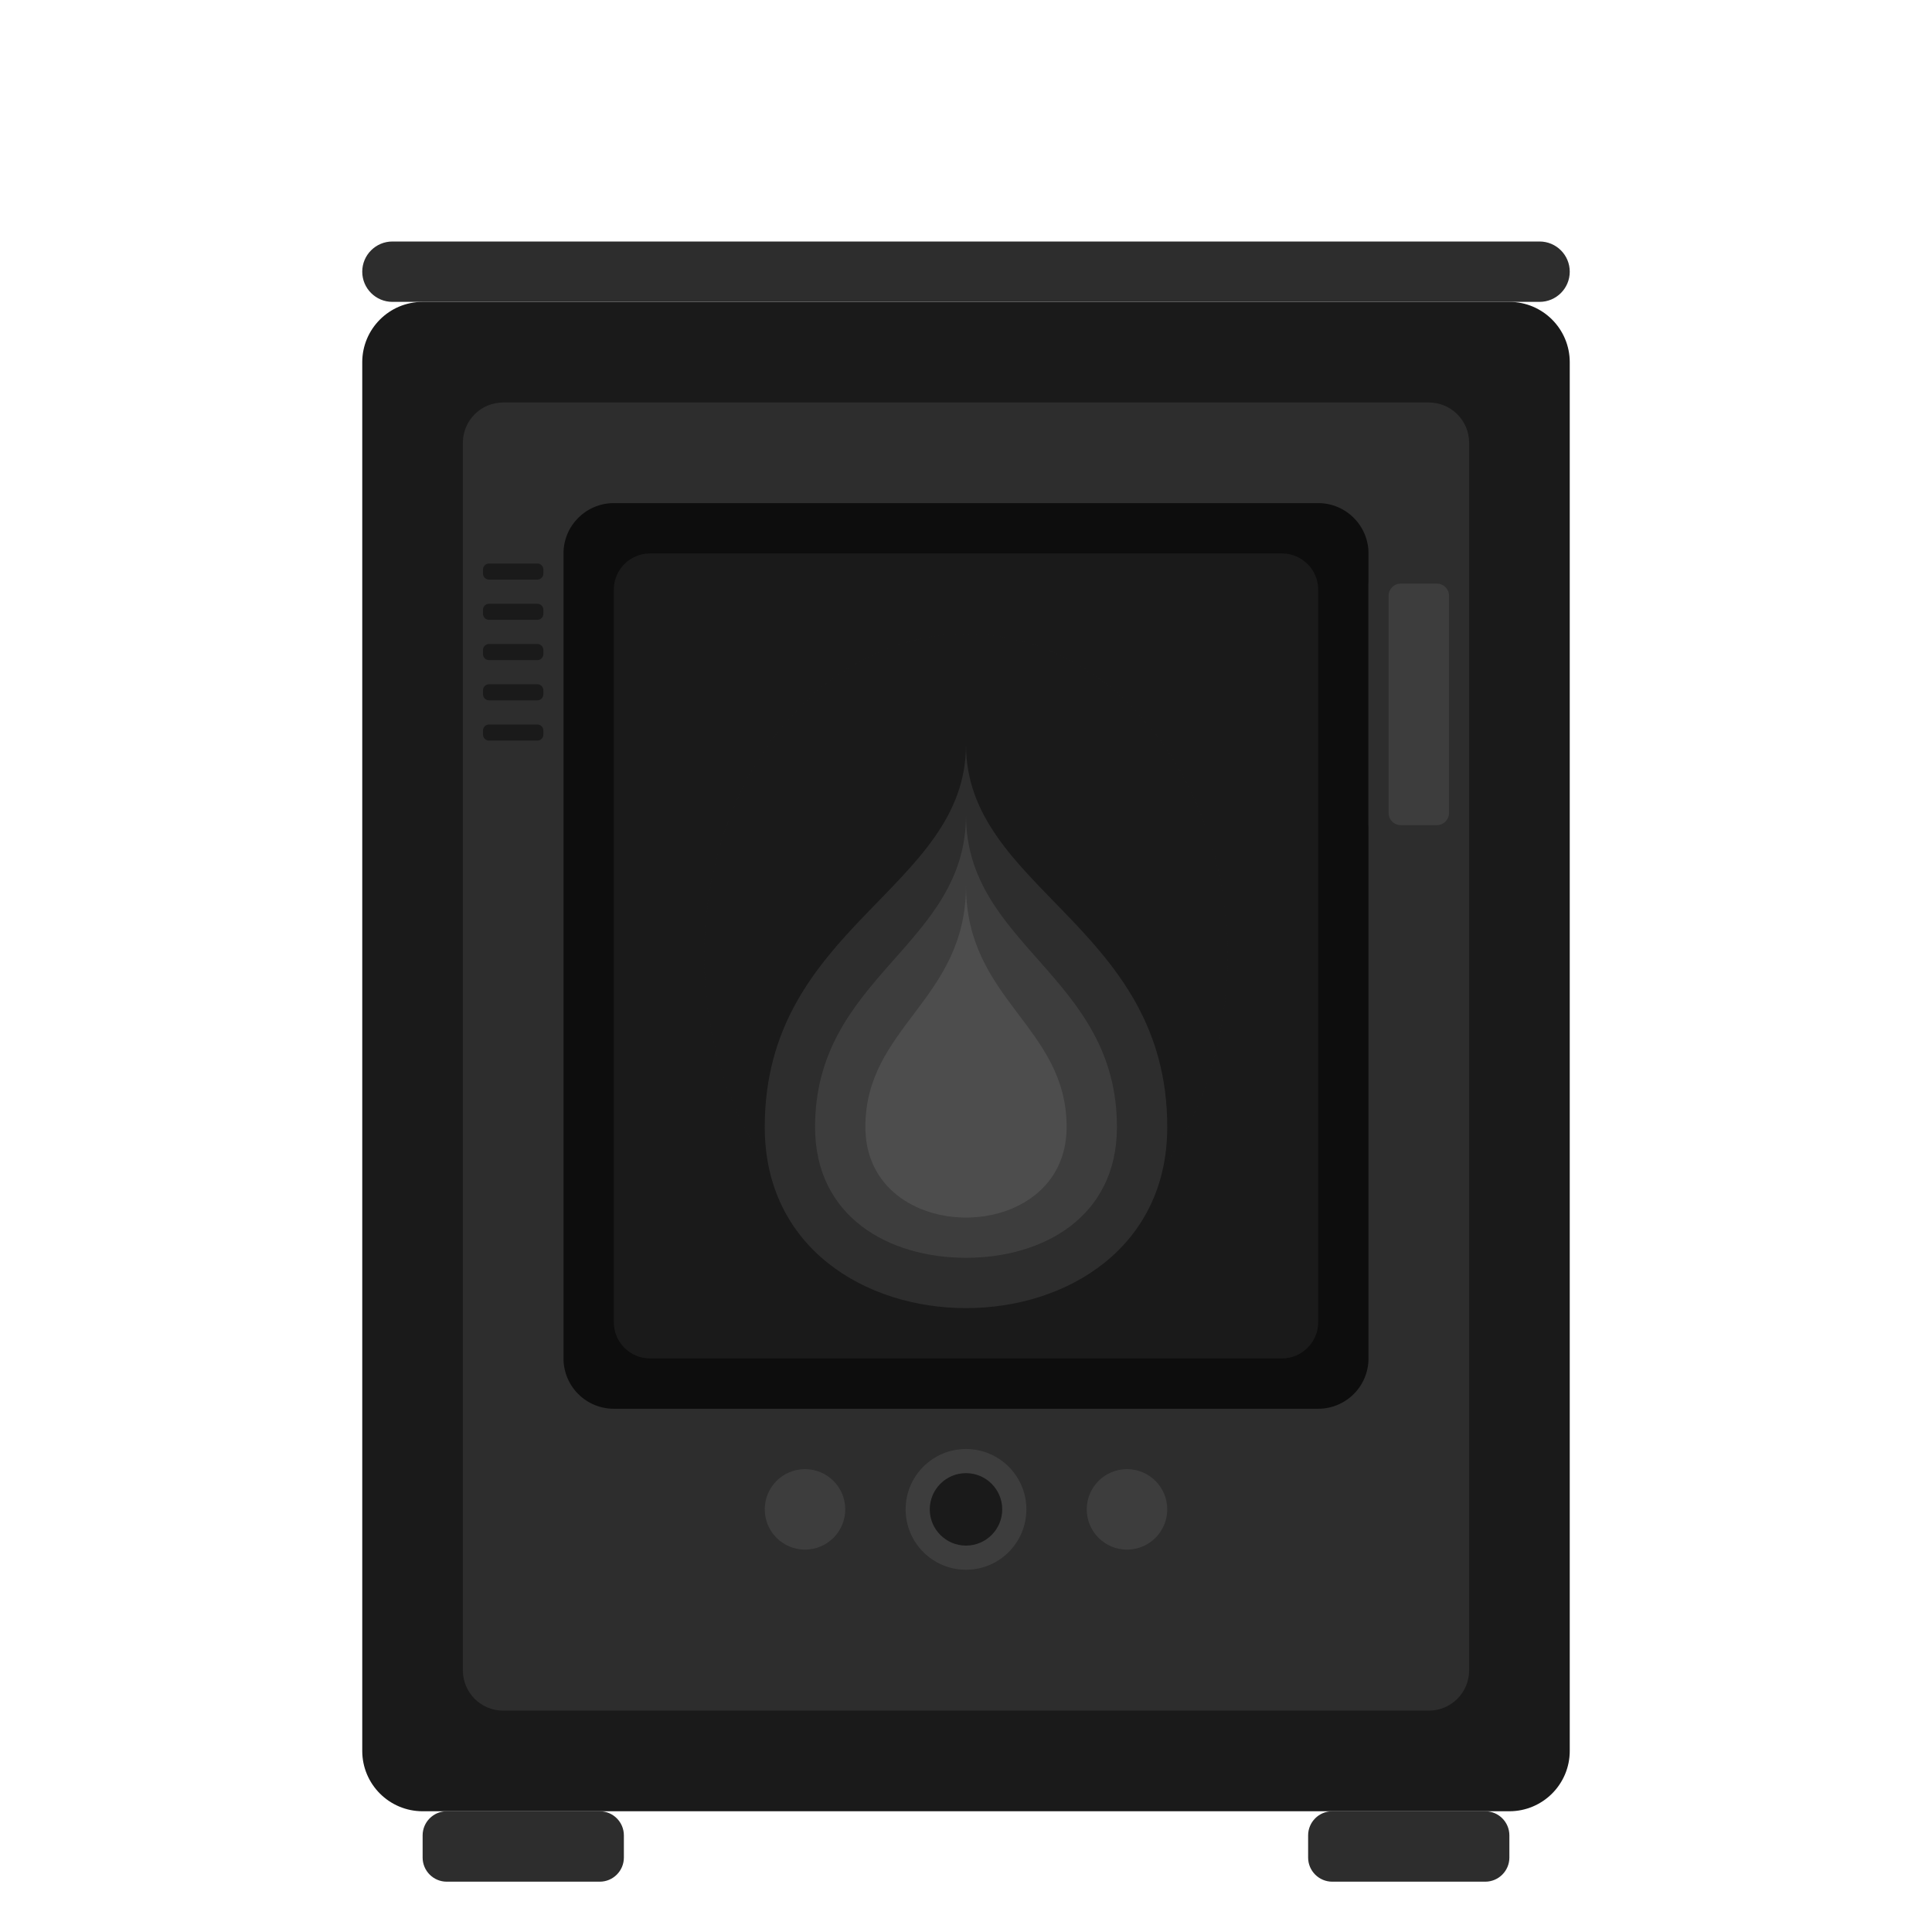
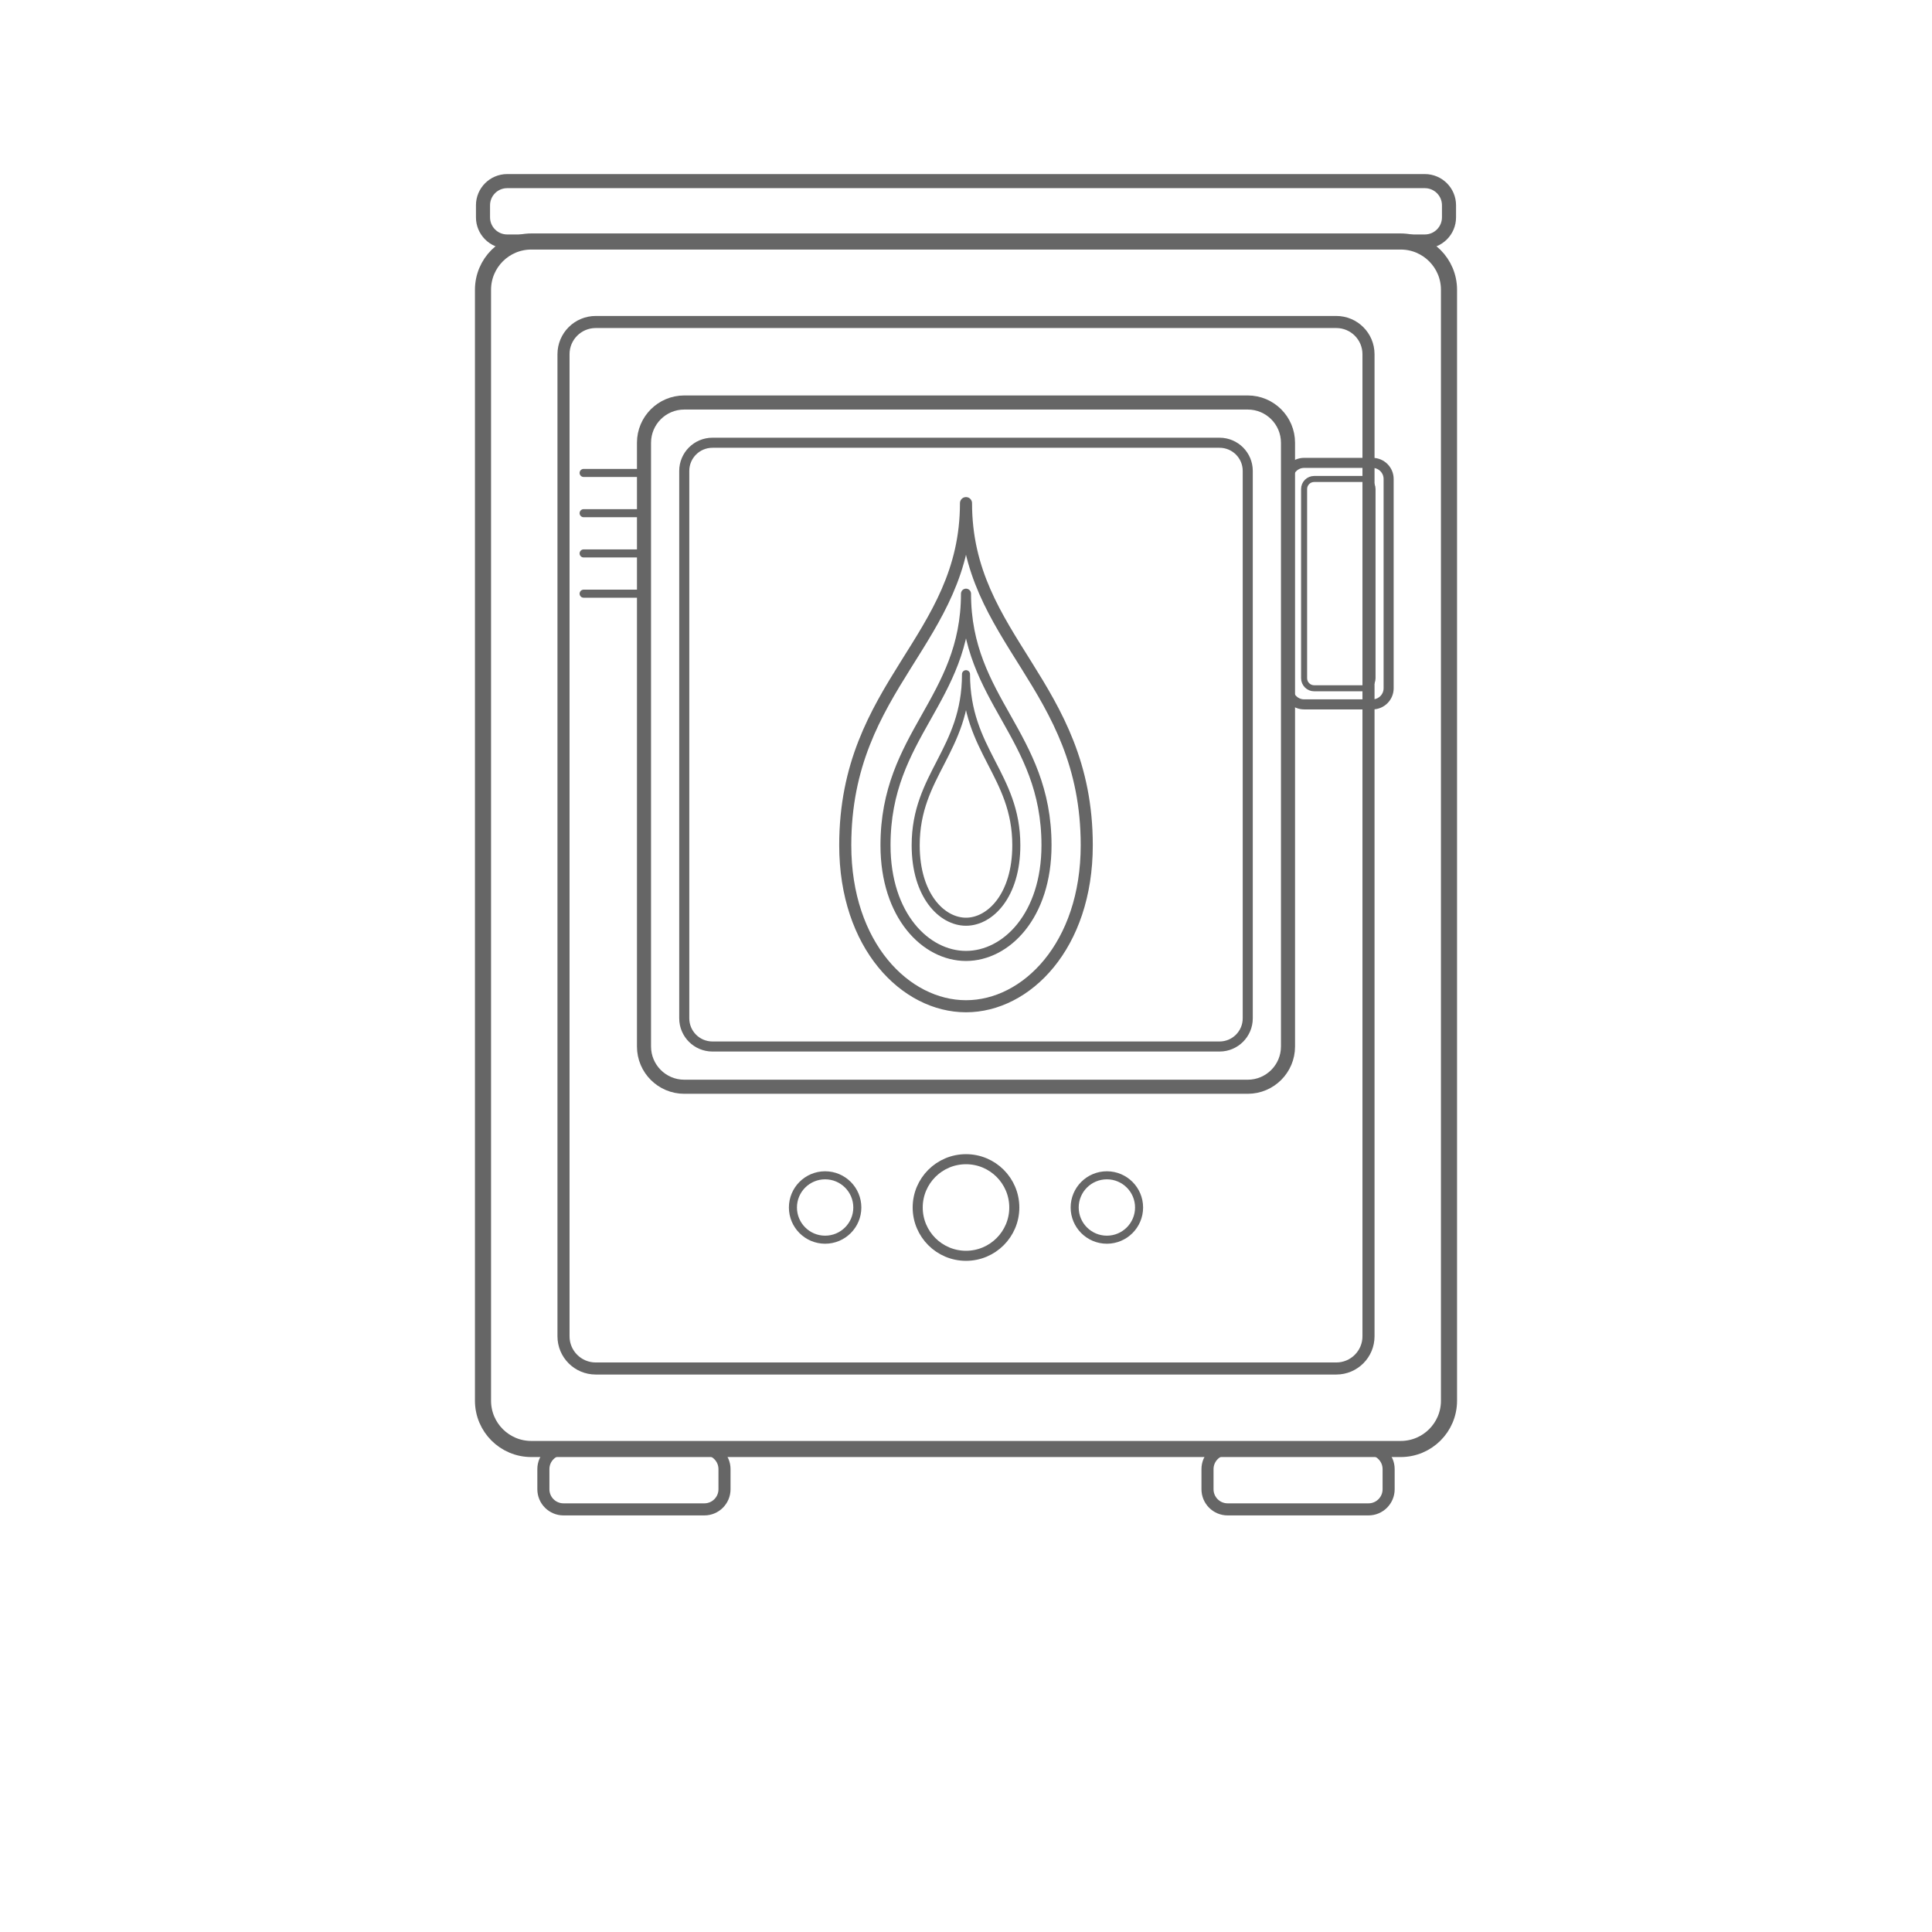
<svg xmlns="http://www.w3.org/2000/svg" width="960" height="960" viewBox="0 0 960 960" fill="none">
-   <rect x="180" y="150" width="600" height="750" rx="30" fill="#1a1a1a" />
-   <rect x="230" y="200" width="500" height="650" rx="20" fill="#2d2d2d" />
-   <rect x="280" y="250" width="400" height="450" rx="25" fill="#0d0d0d" />
-   <rect x="305" y="275" width="350" height="400" rx="18" fill="#1a1a1a" />
-   <ellipse cx="480" cy="475" rx="130" ry="160" fill="#1a1a1a" opacity="0.5" />
-   <path d="M380 560C380 460 480 442 480 370C480 442 580 460 580 560C580 620 530 650 480 650C430 650 380 620 380 560Z" fill="#2d2d2d" />
-   <path d="M405 560C405 485 480 470 480 405C480 470 555 485 555 560C555 605 518 625 480 625C442 625 405 605 405 560Z" fill="#3d3d3d" />
-   <path d="M430 560C430 510 480 497 480 440C480 497 530 510 530 560C530 590 505 605 480 605C455 605 430 590 430 560Z" fill="#4d4d4d" />
-   <rect x="180" y="120" width="600" height="30" rx="15" fill="#2d2d2d" />
-   <rect x="210" y="900" width="100" height="35" rx="12" fill="#2d2d2d" />
-   <rect x="650" y="900" width="100" height="35" rx="12" fill="#2d2d2d" />
-   <circle cx="480" cy="750" r="30" fill="#3d3d3d" />
-   <circle cx="480" cy="750" r="18" fill="#1a1a1a" />
-   <circle cx="400" cy="750" r="20" fill="#3d3d3d" />
-   <circle cx="560" cy="750" r="20" fill="#3d3d3d" />
-   <rect x="680" y="280" width="50" height="140" rx="10" fill="#2d2d2d" />
-   <rect x="690" y="290" width="30" height="120" rx="6" fill="#3d3d3d" />
-   <rect x="240" y="280" width="30" height="8" rx="3" fill="#1a1a1a" />
-   <rect x="240" y="300" width="30" height="8" rx="3" fill="#1a1a1a" />
-   <rect x="240" y="320" width="30" height="8" rx="3" fill="#1a1a1a" />
-   <rect x="240" y="340" width="30" height="8" rx="3" fill="#1a1a1a" />
-   <rect x="240" y="360" width="30" height="8" rx="3" fill="#1a1a1a" />
+   <rect x="240" y="120" width="480" height="600" rx="24" stroke="#666666" stroke-width="8" fill="none" />
+   <rect x="280" y="160" width="400" height="520" rx="16" stroke="#666666" stroke-width="6" fill="none" />
+   <rect x="320" y="200" width="320" height="340" rx="20" stroke="#666666" stroke-width="7" fill="none" />
+   <rect x="340" y="220" width="280" height="300" rx="14" stroke="#666666" stroke-width="5" fill="none" />
+   <path d="M420 420C420 340 480 318 480 250C480 318 540 340 540 420C540 470 510 500 480 500C450 500 420 470 420 420Z" stroke="#666666" stroke-width="6" fill="none" stroke-linejoin="round" stroke-linecap="round" />
+   <path d="M440 420C440 365 480 348 480 295C480 348 520 365 520 420C520 455 500 475 480 475C460 475 440 455 440 420Z" stroke="#666666" stroke-width="5" fill="none" stroke-linejoin="round" stroke-linecap="round" />
+   <path d="M455 420C455 385 480 373 480 335C480 373 505 385 505 420C505 445 492 458 480 458C468 458 455 445 455 420Z" stroke="#666666" stroke-width="4" fill="none" stroke-linejoin="round" stroke-linecap="round" />
+   <rect x="240" y="90" width="480" height="30" rx="12" stroke="#666666" stroke-width="7" fill="none" />
+   <rect x="270" y="720" width="90" height="30" rx="10" stroke="#666666" stroke-width="6" fill="none" />
+   <rect x="600" y="720" width="90" height="30" rx="10" stroke="#666666" stroke-width="6" fill="none" />
+   <circle cx="480" cy="600" r="24" stroke="#666666" stroke-width="5" fill="none" />
+   <circle cx="410" cy="600" r="16" stroke="#666666" stroke-width="4" fill="none" />
+   <circle cx="550" cy="600" r="16" stroke="#666666" stroke-width="4" fill="none" />
+   <rect x="640" y="230" width="50" height="120" rx="8" stroke="#666666" stroke-width="5" fill="none" />
+   <rect x="648" y="238" width="34" height="104" rx="5" stroke="#666666" stroke-width="3" fill="none" />
+   <line x1="290" y1="235" x2="320" y2="235" stroke="#666666" stroke-width="4" stroke-linecap="round" />
+   <line x1="290" y1="255" x2="320" y2="255" stroke="#666666" stroke-width="4" stroke-linecap="round" />
+   <line x1="290" y1="275" x2="320" y2="275" stroke="#666666" stroke-width="4" stroke-linecap="round" />
+   <line x1="290" y1="295" x2="320" y2="295" stroke="#666666" stroke-width="4" stroke-linecap="round" />
</svg>
